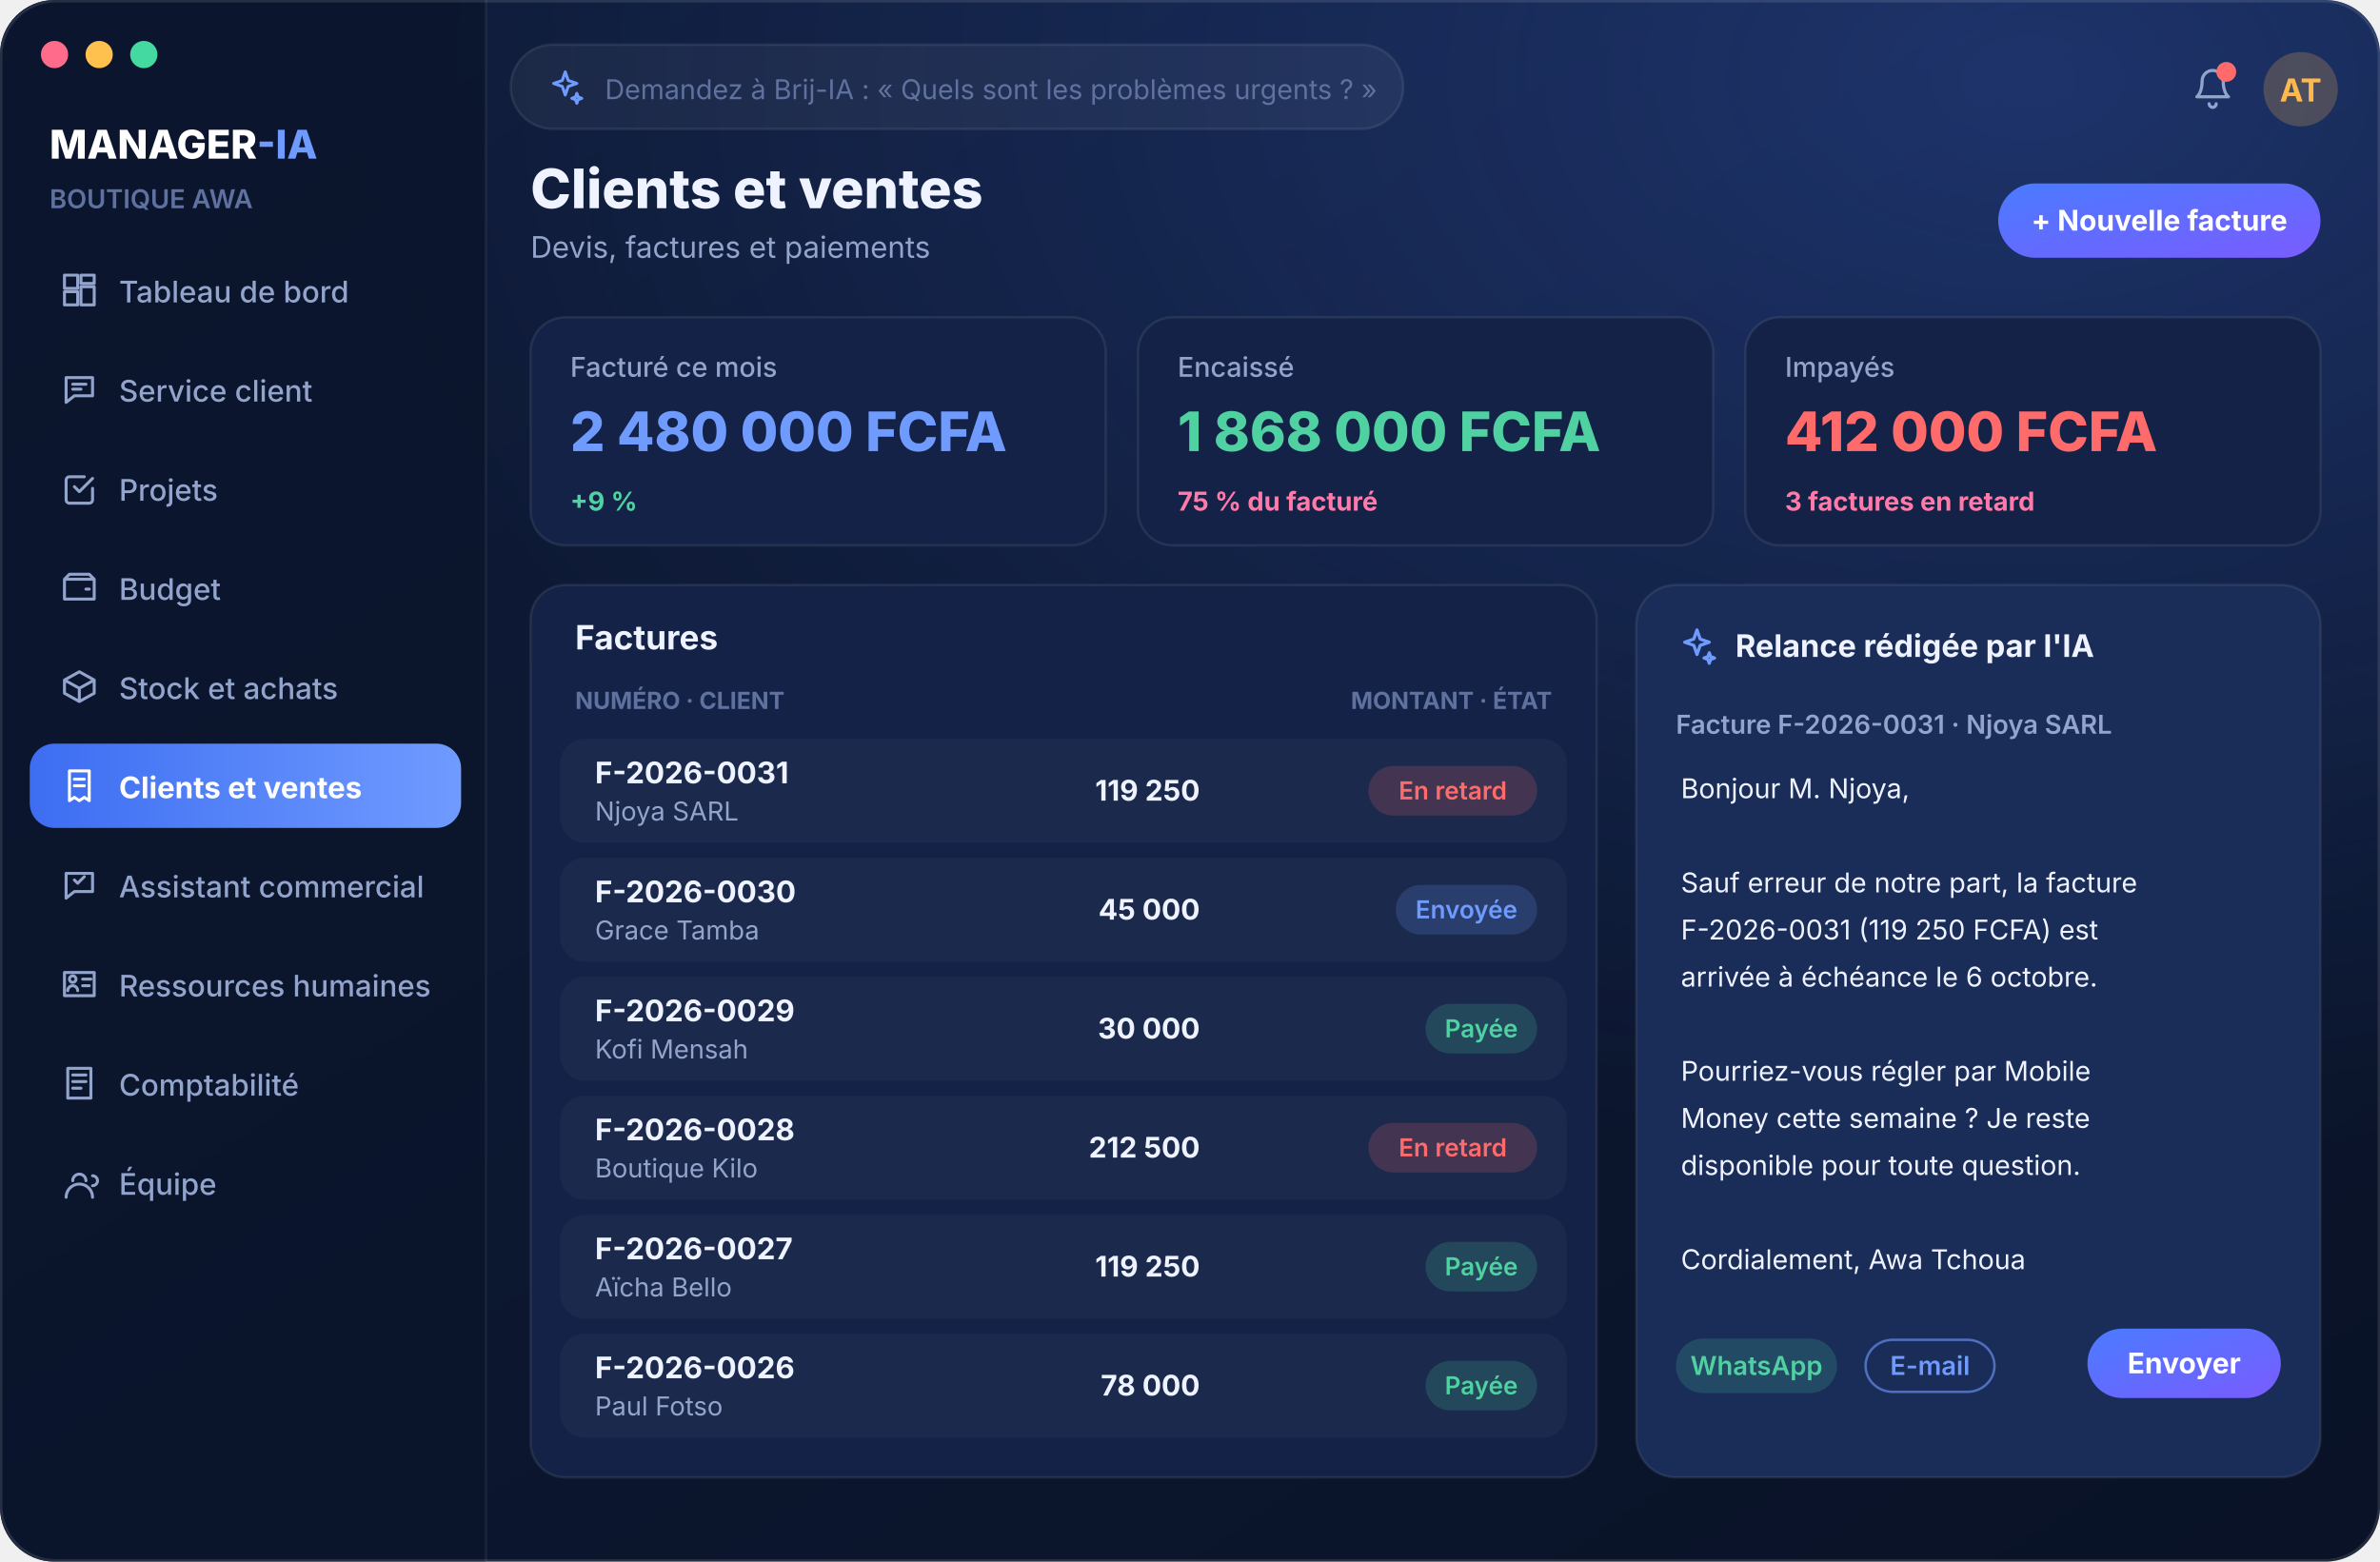
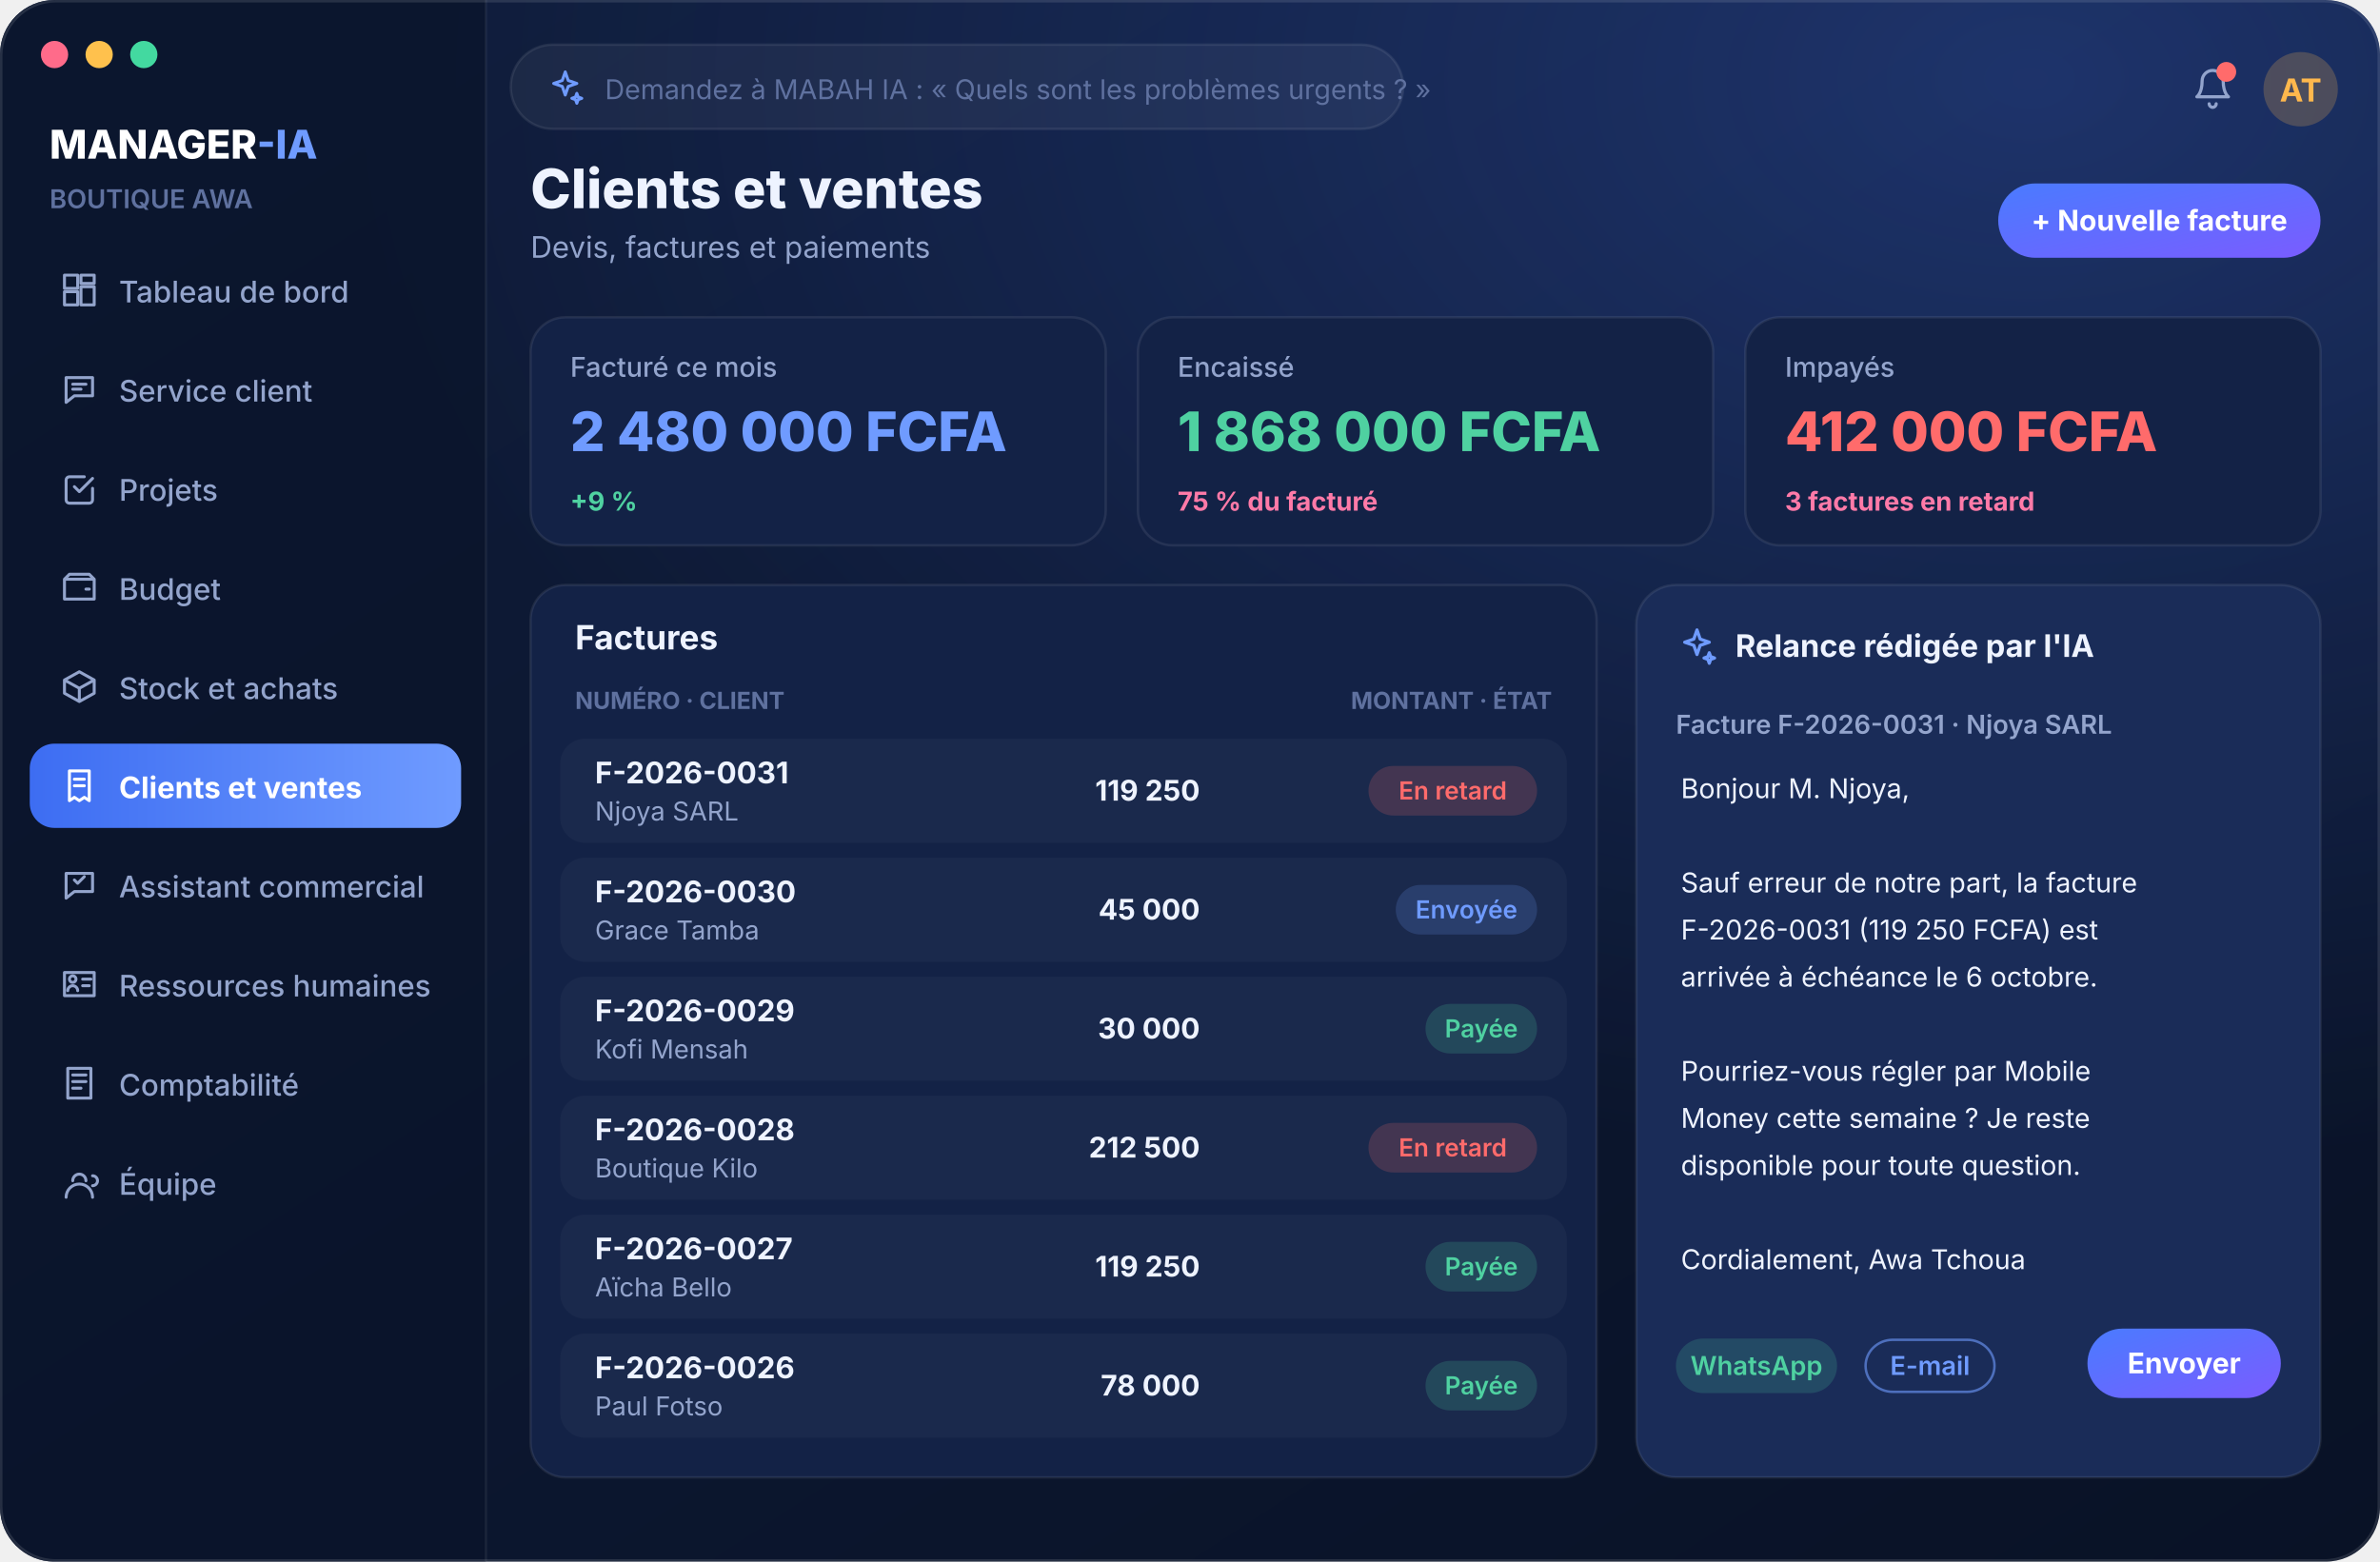
<svg xmlns="http://www.w3.org/2000/svg" viewBox="0 0 960 630" font-family="Inter,'Segoe UI',system-ui,-apple-system,Roboto,Arial,sans-serif" role="img">
  <defs>
    <linearGradient id="gBg" x1="0" y1="0" x2="1" y2="1">
      <stop offset="0" stop-color="#0f1c3a" />
      <stop offset="1" stop-color="#091226" />
    </linearGradient>
    <linearGradient id="gSide" x1="0" y1="0" x2="1" y2="0">
      <stop offset="0" stop-color="#3d6df2" />
      <stop offset="1" stop-color="#6f9bff" />
    </linearGradient>
    <linearGradient id="gBtn" x1="0" y1="0" x2="1" y2="1">
      <stop offset="0" stop-color="#4a7bff" />
      <stop offset="1" stop-color="#7a5cff" />
    </linearGradient>
    <linearGradient id="g1" x1="0" y1="0" x2="0" y2="1">
      <stop offset="0" stop-color="#4fd1a1" stop-opacity=".38" />
      <stop offset="1" stop-color="#4fd1a1" stop-opacity="0" />
    </linearGradient>
    <linearGradient id="g2" x1="0" y1="0" x2="0" y2="1">
      <stop offset="0" stop-color="#6f9bff" stop-opacity=".4" />
      <stop offset="1" stop-color="#6f9bff" stop-opacity="0" />
    </linearGradient>
    <radialGradient id="gGlow" cx=".85" cy=".05" r=".7">
      <stop offset="0" stop-color="#4a7bff" stop-opacity=".28" />
      <stop offset="1" stop-color="#4a7bff" stop-opacity="0" />
    </radialGradient>
    <clipPath id="win">
      <rect x="0" y="0" width="960" height="630" rx="22" />
    </clipPath>
  </defs>
  <g clip-path="url(#win)">
    <rect width="960" height="630" fill="url(#gBg)" />
    <rect width="960" height="630" fill="url(#gGlow)" />
    <rect x="0" y="0" width="196" height="630" fill="#0a1329" opacity=".72" />
    <line x1="196" y1="0" x2="196" y2="630" stroke="#ffffff10" />
    <circle cx="22" cy="22" r="5.5" fill="#ff6b8a" />
    <circle cx="40" cy="22" r="5.5" fill="#ffc14d" />
    <circle cx="58" cy="22" r="5.5" fill="#43d9a0" />
    <text x="20" y="64" font-size="16" font-weight="800" fill="#fff">MANAGER<tspan fill="#6f9bff">-IA</tspan>
    </text>
    <text x="20" y="84" font-size="10.5" fill="#5f719f" font-weight="600">BOUTIQUE AWA</text>
    <path d="M3 3h8v8H3zM13 3h8v5h-8zM13 10h8v11h-8zM3 13h8v8H3z" transform="translate(24 109) scale(0.6666667)" fill="none" stroke="#93a4cc" stroke-width="1.8" stroke-linecap="round" stroke-linejoin="round" />
    <text x="48" y="122" font-size="12" font-weight="500" fill="#93a4cc" text-anchor="start">Tableau de bord</text>
    <path d="M4 5h16v11H9l-5 4zM8 9h8M8 12h5" transform="translate(24 149) scale(0.6666667)" fill="none" stroke="#93a4cc" stroke-width="1.8" stroke-linecap="round" stroke-linejoin="round" />
    <text x="48" y="162" font-size="12" font-weight="500" fill="#93a4cc" text-anchor="start">Service client</text>
    <path d="M9 11l3 3 8-8M20 12v7a2 2 0 01-2 2H6a2 2 0 01-2-2V7a2 2 0 012-2h9" transform="translate(24 189) scale(0.6666667)" fill="none" stroke="#93a4cc" stroke-width="1.8" stroke-linecap="round" stroke-linejoin="round" />
    <text x="48" y="202" font-size="12" font-weight="500" fill="#93a4cc" text-anchor="start">Projets</text>
    <path d="M3 7h18v12H3zM3 7l3-3h12l3 3M16 13h2" transform="translate(24 229) scale(0.6666667)" fill="none" stroke="#93a4cc" stroke-width="1.8" stroke-linecap="round" stroke-linejoin="round" />
    <text x="48" y="242" font-size="12" font-weight="500" fill="#93a4cc" text-anchor="start">Budget</text>
    <path d="M21 8l-9-5-9 5v8l9 5 9-5zM3 8l9 5 9-5M12 13v8" transform="translate(24 269) scale(0.6666667)" fill="none" stroke="#93a4cc" stroke-width="1.8" stroke-linecap="round" stroke-linejoin="round" />
    <text x="48" y="282" font-size="12" font-weight="500" fill="#93a4cc" text-anchor="start">Stock et achats</text>
    <rect x="12" y="300" width="174" height="34" rx="10" fill="url(#gSide)" />
    <path d="M6 3h12v18l-3-2-3 2-3-2-3 2zM9 8h6M9 12h6" transform="translate(24 309) scale(0.6666667)" fill="none" stroke="#ffffff" stroke-width="1.8" stroke-linecap="round" stroke-linejoin="round" />
    <text x="48" y="322" font-size="12" font-weight="700" fill="#ffffff" text-anchor="start">Clients et ventes</text>
    <path d="M4 5h16v11H9l-5 4zM9 9l2 2 4-4" transform="translate(24 349) scale(0.6666667)" fill="none" stroke="#93a4cc" stroke-width="1.8" stroke-linecap="round" stroke-linejoin="round" />
    <text x="48" y="362" font-size="12" font-weight="500" fill="#93a4cc" text-anchor="start">Assistant commercial</text>
    <path d="M3 5h18v14H3zM8 11a2 2 0 100-4 2 2 0 000 4zM5 16a3 3 0 016 0M14 9h5M14 13h4" transform="translate(24 389) scale(0.6666667)" fill="none" stroke="#93a4cc" stroke-width="1.8" stroke-linecap="round" stroke-linejoin="round" />
    <text x="48" y="402" font-size="12" font-weight="500" fill="#93a4cc" text-anchor="start">Ressources humaines</text>
    <path d="M5 3h14v18H5zM8 7h8M8 11h8M8 15h5" transform="translate(24 429) scale(0.6666667)" fill="none" stroke="#93a4cc" stroke-width="1.8" stroke-linecap="round" stroke-linejoin="round" />
    <text x="48" y="442" font-size="12" font-weight="500" fill="#93a4cc" text-anchor="start">Comptabilité</text>
    <path d="M16 11a4 4 0 10-8 0M4 21a8 8 0 0116 0M20 8a3 3 0 010 6" transform="translate(24 469) scale(0.6666667)" fill="none" stroke="#93a4cc" stroke-width="1.8" stroke-linecap="round" stroke-linejoin="round" />
    <text x="48" y="482" font-size="12" font-weight="500" fill="#93a4cc" text-anchor="start">Équipe</text>
    <rect x="206" y="18" width="360" height="34" rx="17" fill="#ffffff0d" stroke="#ffffff14" />
    <path d="M12 3l1.8 5.2L19 10l-5.2 1.8L12 17l-1.8-5.2L5 10l5.2-1.8zM19 16l.8 2.2L22 19l-2.2.8L19 22l-.8-2.2L16 19l2.2-.8z" transform="translate(220 27) scale(0.6666667)" fill="none" stroke="#6f9bff" stroke-width="1.8" stroke-linecap="round" stroke-linejoin="round" />
-     <text x="244" y="40" font-size="11" font-weight="400" fill="#5f719f" text-anchor="start">Demandez à Brij-IA : « Quels sont les problèmes urgents ? »</text>
+     <text x="244" y="40" font-size="11" font-weight="400" fill="#5f719f" text-anchor="start">Demandez à MABAH IA : « Quels sont les problèmes urgents ? »</text>
    <path d="M6 8a6 6 0 1112 0c0 7 3 9 3 9H3s3-2 3-9M10 21a2 2 0 004 0" transform="translate(884 27) scale(0.7083333)" fill="none" stroke="#93a4cc" stroke-width="1.8" stroke-linecap="round" stroke-linejoin="round" />
    <circle cx="898" cy="29" r="4" fill="#ff6b6b" />
    <circle cx="928" cy="36" r="15" fill="#ffb84d" opacity=".22" />
    <text x="928" y="40.95" font-size="12.75" font-weight="700" fill="#ffb84d" text-anchor="middle">AT</text>
    <text x="214" y="84" font-size="22" font-weight="800" fill="#eef3ff" text-anchor="start">Clients et ventes</text>
    <text x="214" y="104" font-size="12" font-weight="400" fill="#93a4cc" text-anchor="start">Devis, factures et paiements</text>
    <rect x="806" y="74" width="130" height="30" rx="15.0" fill="url(#gBtn)" />
    <text x="871.0" y="93.025" font-size="11.5" font-weight="700" fill="#fff" text-anchor="middle">+ Nouvelle facture</text>
    <rect x="214" y="128" width="232" height="92" rx="14" fill="#132246" stroke="#ffffff14" />
    <text x="230" y="152" font-size="11" font-weight="500" fill="#93a4cc" text-anchor="start">Facturé ce mois</text>
    <text x="230" y="182" font-size="22" font-weight="800" fill="#6f9bff" text-anchor="start">2 480 000 FCFA</text>
    <text x="230" y="206" font-size="10.5" font-weight="700" fill="#4fd1a1" text-anchor="start">+9 %</text>
    <rect x="459" y="128" width="232" height="92" rx="14" fill="#132246" stroke="#ffffff14" />
    <text x="475" y="152" font-size="11" font-weight="500" fill="#93a4cc" text-anchor="start">Encaissé</text>
    <text x="475" y="182" font-size="22" font-weight="800" fill="#4fd1a1" text-anchor="start">1 868 000 FCFA</text>
    <text x="475" y="206" font-size="10.5" font-weight="700" fill="#ff7aa8" text-anchor="start">75 % du facturé</text>
    <rect x="704" y="128" width="232" height="92" rx="14" fill="#132246" stroke="#ffffff14" />
    <text x="720" y="152" font-size="11" font-weight="500" fill="#93a4cc" text-anchor="start">Impayés</text>
    <text x="720" y="182" font-size="22" font-weight="800" fill="#ff6b6b" text-anchor="start">412 000 FCFA</text>
    <text x="720" y="206" font-size="10.5" font-weight="700" fill="#ff7aa8" text-anchor="start">3 factures en retard</text>
    <rect x="214" y="236" width="430" height="360" rx="14" fill="#132246" stroke="#ffffff14" />
    <text x="232" y="262" font-size="13.5" font-weight="700" fill="#eef3ff" text-anchor="start">Factures</text>
    <text x="232" y="286" font-size="9.5" font-weight="700" fill="#5f719f" text-anchor="start">NUMÉRO · CLIENT</text>
    <text x="626" y="286" font-size="9.5" font-weight="700" fill="#5f719f" text-anchor="end">MONTANT · ÉTAT</text>
    <rect x="226" y="298" width="406" height="42" rx="10" fill="#ffffff08" />
    <text x="240" y="316" font-size="12" font-weight="700" fill="#eef3ff" text-anchor="start">F-2026-0031</text>
    <text x="240" y="331" font-size="10.5" font-weight="400" fill="#93a4cc" text-anchor="start">Njoya SARL</text>
    <text x="484" y="323" font-size="11.5" font-weight="700" fill="#eef3ff" text-anchor="end">119 250</text>
    <rect x="552" y="309" width="68" height="20" rx="10.0" fill="#ff6b6b" opacity="0.18" />
    <text x="586.0" y="322.5" font-size="10" font-weight="600" fill="#ff6b6b" text-anchor="middle">En retard</text>
    <rect x="226" y="346" width="406" height="42" rx="10" fill="#ffffff08" />
    <text x="240" y="364" font-size="12" font-weight="700" fill="#eef3ff" text-anchor="start">F-2026-0030</text>
    <text x="240" y="379" font-size="10.5" font-weight="400" fill="#93a4cc" text-anchor="start">Grace Tamba</text>
    <text x="484" y="371" font-size="11.5" font-weight="700" fill="#eef3ff" text-anchor="end">45 000</text>
    <rect x="563" y="357" width="57" height="20" rx="10.0" fill="#6f9bff" opacity="0.18" />
    <text x="591.5" y="370.5" font-size="10" font-weight="600" fill="#6f9bff" text-anchor="middle">Envoyée</text>
    <rect x="226" y="394" width="406" height="42" rx="10" fill="#ffffff08" />
    <text x="240" y="412" font-size="12" font-weight="700" fill="#eef3ff" text-anchor="start">F-2026-0029</text>
    <text x="240" y="427" font-size="10.5" font-weight="400" fill="#93a4cc" text-anchor="start">Kofi Mensah</text>
    <text x="484" y="419" font-size="11.5" font-weight="700" fill="#eef3ff" text-anchor="end">30 000</text>
    <rect x="575" y="405" width="45" height="20" rx="10.0" fill="#4fd1a1" opacity="0.18" />
    <text x="597.5" y="418.5" font-size="10" font-weight="600" fill="#4fd1a1" text-anchor="middle">Payée</text>
    <rect x="226" y="442" width="406" height="42" rx="10" fill="#ffffff08" />
    <text x="240" y="460" font-size="12" font-weight="700" fill="#eef3ff" text-anchor="start">F-2026-0028</text>
    <text x="240" y="475" font-size="10.5" font-weight="400" fill="#93a4cc" text-anchor="start">Boutique Kilo</text>
    <text x="484" y="467" font-size="11.5" font-weight="700" fill="#eef3ff" text-anchor="end">212 500</text>
    <rect x="552" y="453" width="68" height="20" rx="10.0" fill="#ff6b6b" opacity="0.18" />
    <text x="586.0" y="466.5" font-size="10" font-weight="600" fill="#ff6b6b" text-anchor="middle">En retard</text>
    <rect x="226" y="490" width="406" height="42" rx="10" fill="#ffffff08" />
    <text x="240" y="508" font-size="12" font-weight="700" fill="#eef3ff" text-anchor="start">F-2026-0027</text>
    <text x="240" y="523" font-size="10.5" font-weight="400" fill="#93a4cc" text-anchor="start">Aïcha Bello</text>
    <text x="484" y="515" font-size="11.5" font-weight="700" fill="#eef3ff" text-anchor="end">119 250</text>
    <rect x="575" y="501" width="45" height="20" rx="10.0" fill="#4fd1a1" opacity="0.18" />
    <text x="597.5" y="514.5" font-size="10" font-weight="600" fill="#4fd1a1" text-anchor="middle">Payée</text>
    <rect x="226" y="538" width="406" height="42" rx="10" fill="#ffffff08" />
    <text x="240" y="556" font-size="12" font-weight="700" fill="#eef3ff" text-anchor="start">F-2026-0026</text>
    <text x="240" y="571" font-size="10.5" font-weight="400" fill="#93a4cc" text-anchor="start">Paul Fotso</text>
    <text x="484" y="563" font-size="11.5" font-weight="700" fill="#eef3ff" text-anchor="end">78 000</text>
    <rect x="575" y="549" width="45" height="20" rx="10.0" fill="#4fd1a1" opacity="0.18" />
    <text x="597.5" y="562.5" font-size="10" font-weight="600" fill="#4fd1a1" text-anchor="middle">Payée</text>
    <rect x="660" y="236" width="276" height="360" rx="16" fill="#1a2c58" stroke="#ffffff14" />
    <path d="M12 3l1.8 5.2L19 10l-5.2 1.8L12 17l-1.8-5.2L5 10l5.2-1.8zM19 16l.8 2.2L22 19l-2.2.8L19 22l-.8-2.2L16 19l2.2-.8z" transform="translate(676 252) scale(0.7083333)" fill="none" stroke="#6f9bff" stroke-width="1.8" stroke-linecap="round" stroke-linejoin="round" />
    <text x="700" y="265" font-size="12.5" font-weight="700" fill="#eef3ff" text-anchor="start">Relance rédigée par l'IA</text>
    <text x="676" y="296" font-size="10.5" font-weight="600" fill="#93a4cc" text-anchor="start">Facture F-2026-0031 · Njoya SARL</text>
    <text x="678" y="322" font-size="11" font-weight="400" fill="#eef3ff" text-anchor="start">Bonjour M. Njoya,</text>
    <text x="678" y="341" font-size="11" font-weight="400" fill="#eef3ff" text-anchor="start" />
    <text x="678" y="360" font-size="11" font-weight="400" fill="#eef3ff" text-anchor="start">Sauf erreur de notre part, la facture</text>
    <text x="678" y="379" font-size="11" font-weight="400" fill="#eef3ff" text-anchor="start">F-2026-0031 (119 250 FCFA) est</text>
    <text x="678" y="398" font-size="11" font-weight="400" fill="#eef3ff" text-anchor="start">arrivée à échéance le 6 octobre.</text>
    <text x="678" y="417" font-size="11" font-weight="400" fill="#eef3ff" text-anchor="start" />
    <text x="678" y="436" font-size="11" font-weight="400" fill="#eef3ff" text-anchor="start">Pourriez-vous régler par Mobile</text>
    <text x="678" y="455" font-size="11" font-weight="400" fill="#eef3ff" text-anchor="start">Money cette semaine ? Je reste</text>
    <text x="678" y="474" font-size="11" font-weight="400" fill="#eef3ff" text-anchor="start">disponible pour toute question.</text>
    <text x="678" y="493" font-size="11" font-weight="400" fill="#eef3ff" text-anchor="start" />
    <text x="678" y="512" font-size="11" font-weight="400" fill="#eef3ff" text-anchor="start">Cordialement, Awa Tchoua</text>
    <rect x="676" y="540" width="65" height="22" rx="11.0" fill="#4fd1a1" opacity="0.18" />
    <text x="708.5" y="554.675" font-size="10.5" font-weight="600" fill="#4fd1a1" text-anchor="middle">WhatsApp</text>
    <rect x="752" y="540" width="53" height="22" rx="11.0" fill="#6f9bff" opacity="0" />
    <rect x="752.5" y="540.5" width="52" height="21" rx="11.0" fill="none" stroke="#6f9bff" opacity=".6" />
    <text x="778.5" y="554.675" font-size="10.5" font-weight="600" fill="#6f9bff" text-anchor="middle">E-mail</text>
    <rect x="842" y="536" width="78" height="28" rx="14.0" fill="url(#gBtn)" />
    <text x="881.0" y="554.025" font-size="11.5" font-weight="700" fill="#fff" text-anchor="middle">Envoyer</text>
  </g>
  <rect x=".5" y=".5" width="959" height="629" rx="22" fill="none" stroke="#ffffff1c" />
</svg>
